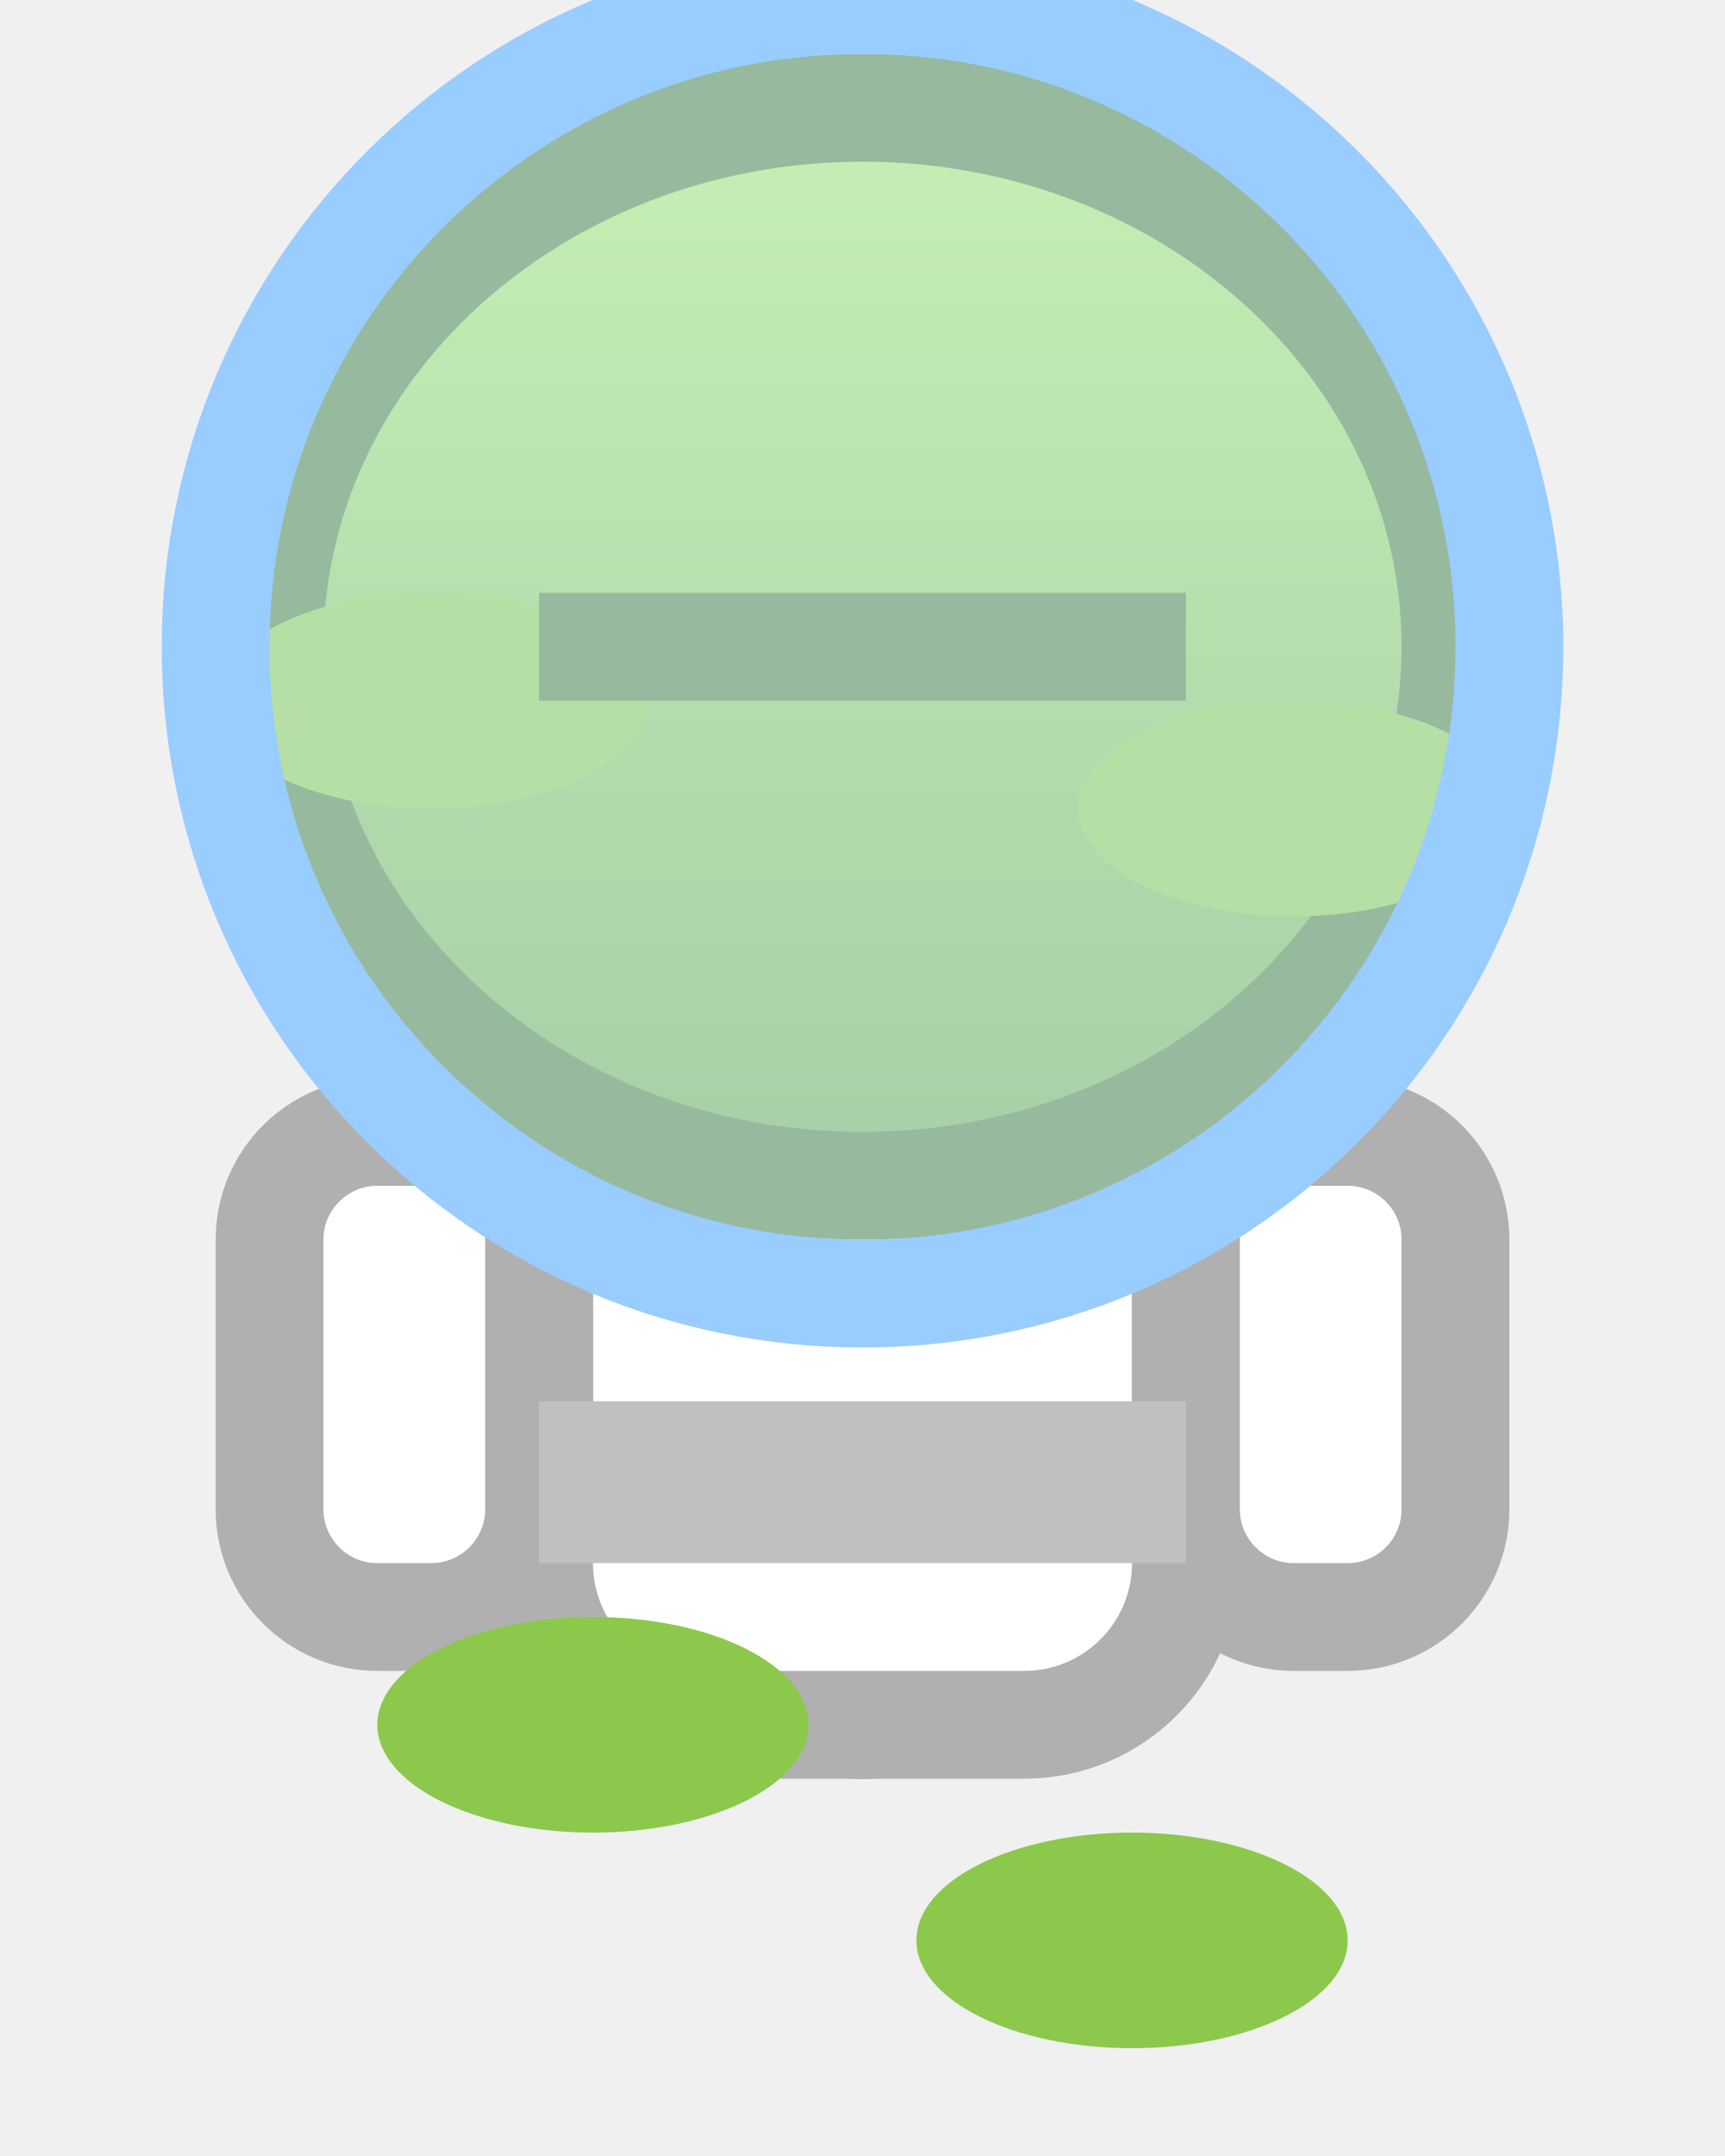
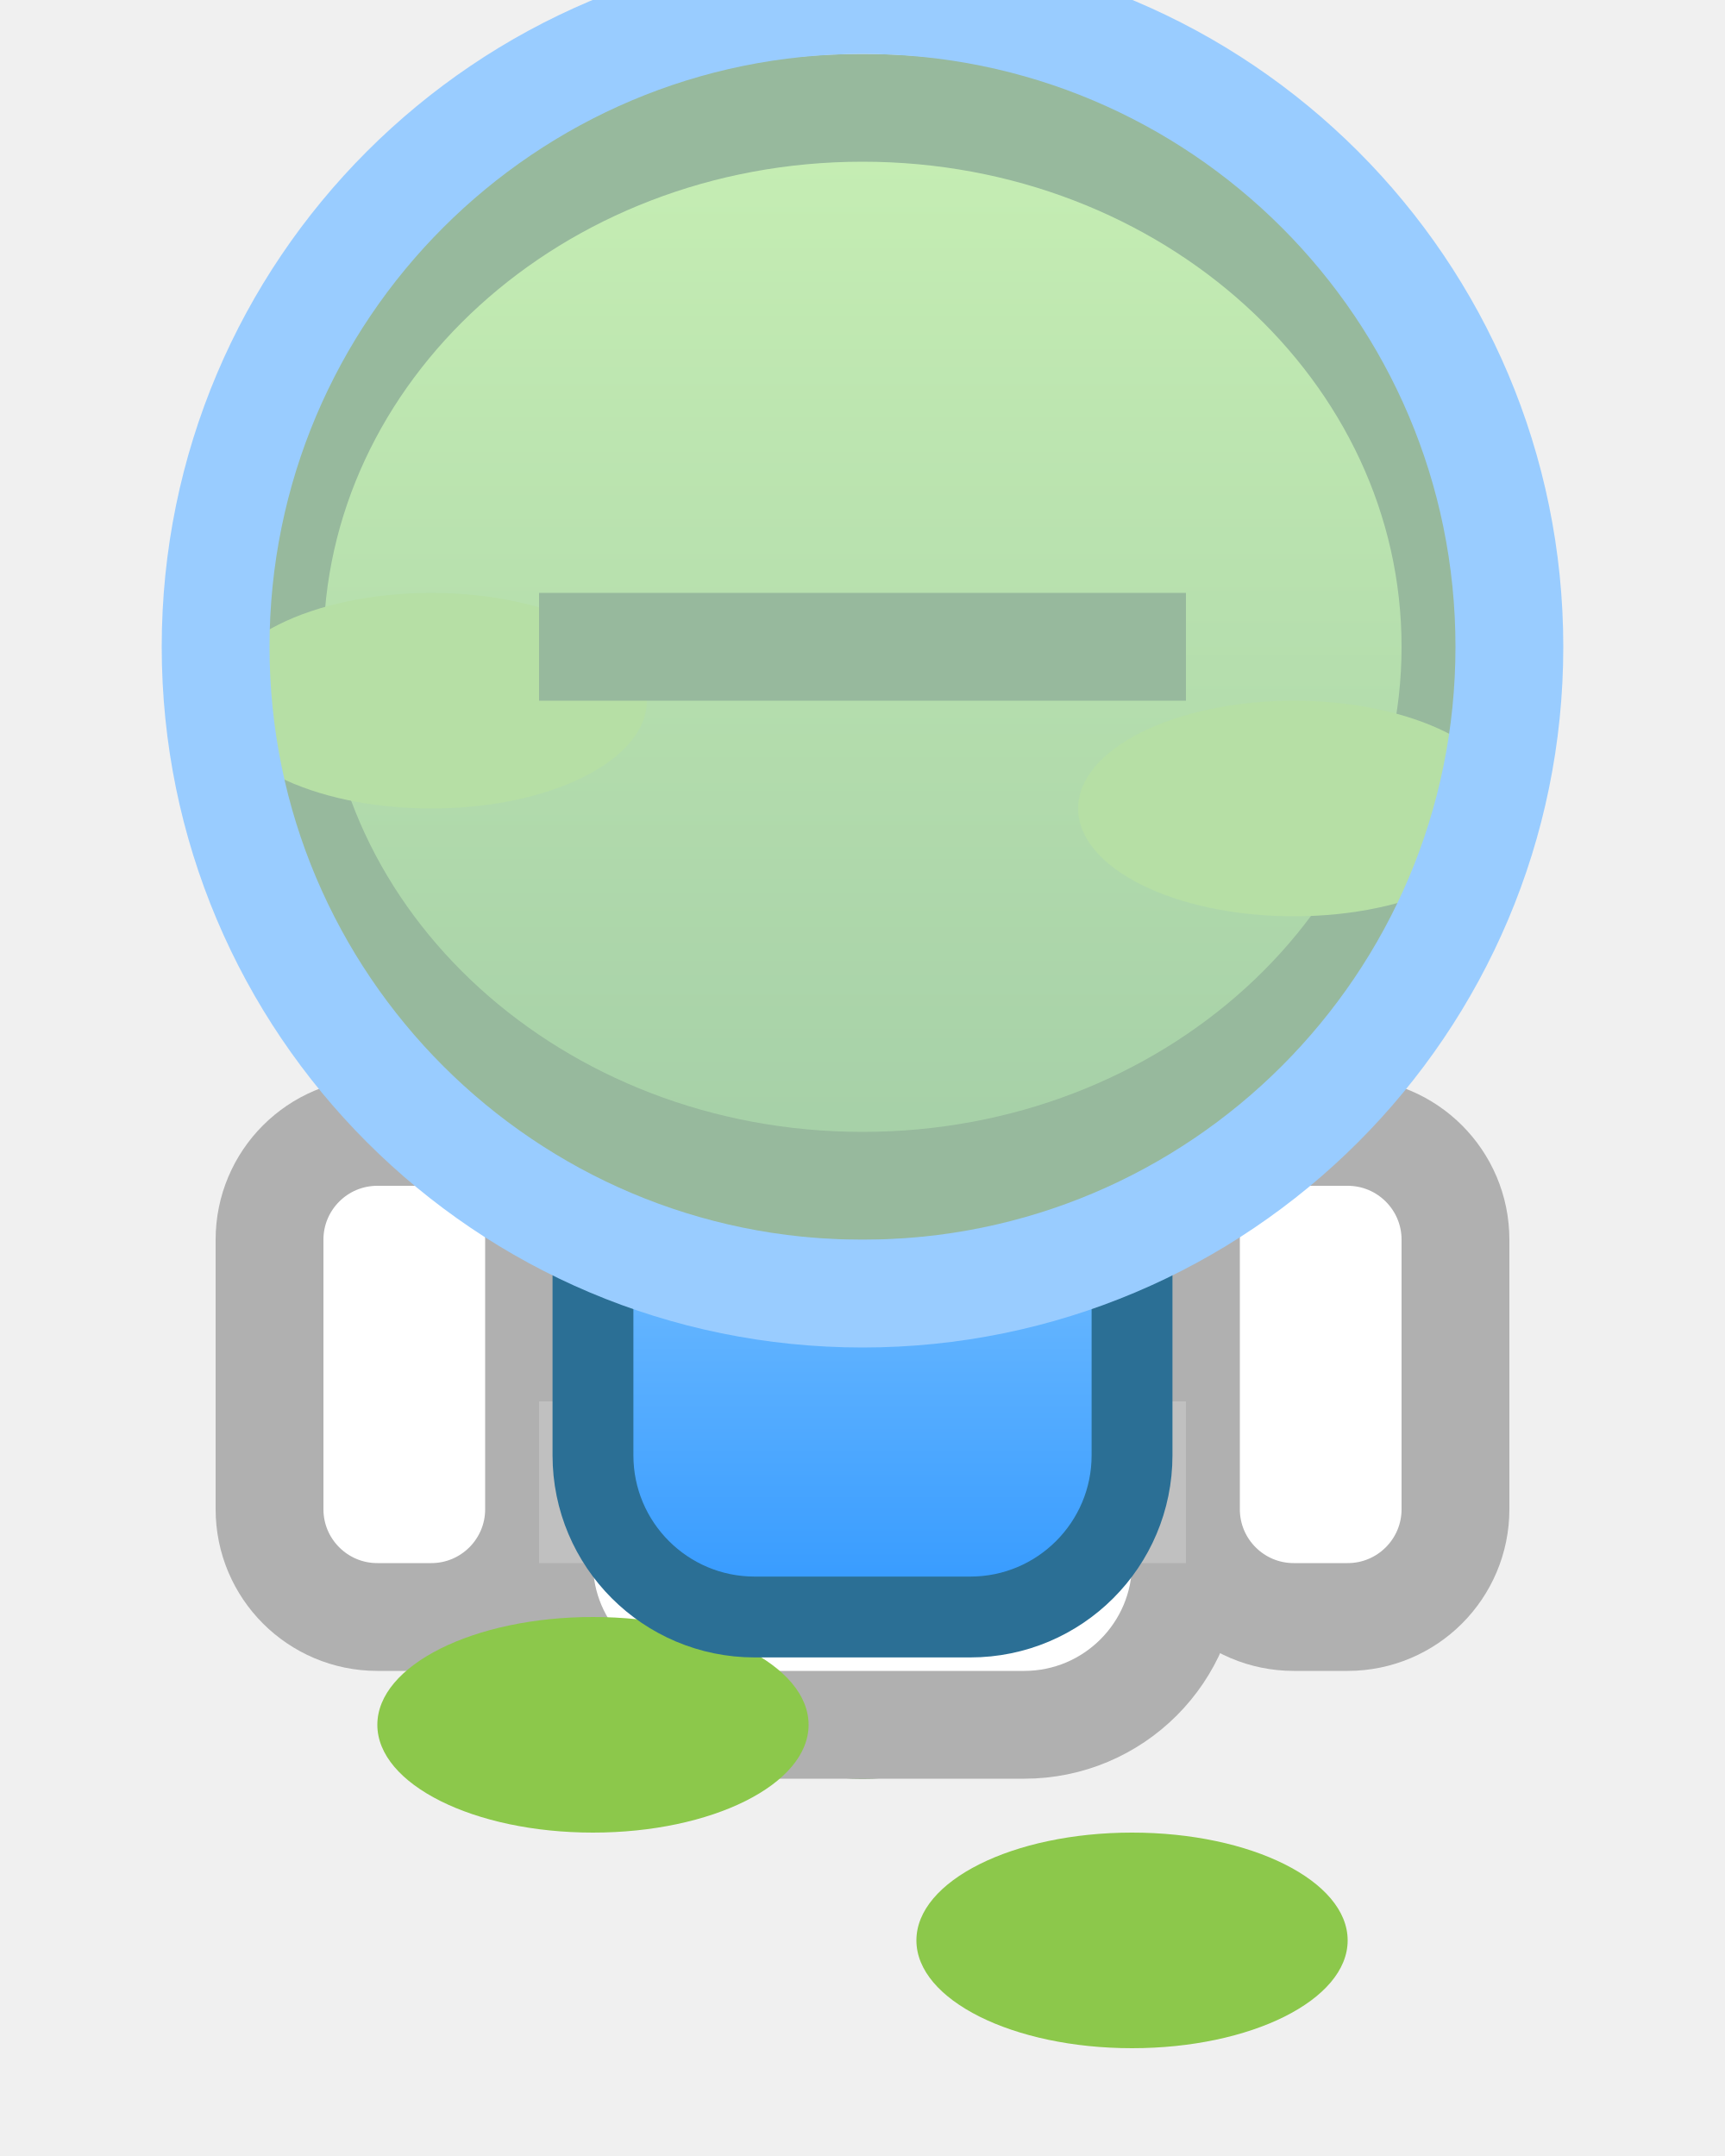
<svg xmlns="http://www.w3.org/2000/svg" width="32" height="40">
  <defs>
    <linearGradient id="frogBody" x1="0" y1="0" x2="0" y2="1">
      <stop offset="0%" stop-color="#aee868" />
      <stop offset="100%" stop-color="#6aa84f" />
    </linearGradient>
+     <linearGradient id="tankGrad" x1="0" y1="0" x2="0" y2="1">
+       <stop offset="0%" stop-color="#b0e0ff" />
+       <stop offset="100%" stop-color="#3399ff" />
+     </linearGradient>
  </defs>
-   <rect x="12" y="16" width="8" height="12" rx="2" fill="#6fa8dc" stroke="#2b6f95" stroke-width="1" />
  <ellipse cx="16" cy="25" rx="6" ry="7" fill="url(#frogBody)" stroke="#4e7c3a" stroke-width="2" />
  <rect x="10" y="18" width="12" height="14" rx="3" fill="#ffffff" stroke="#b0b0b0" stroke-width="2" />
  <rect x="5" y="21" width="5" height="9" rx="2" fill="#ffffff" stroke="#b0b0b0" stroke-width="2" />
  <rect x="22" y="21" width="5" height="9" rx="2" fill="#ffffff" stroke="#b0b0b0" stroke-width="2" />
  <rect x="10" y="26" width="12" height="3" fill="#c0c0c0" />
  <ellipse cx="11" cy="32" rx="4" ry="2" fill="#8cc84b" />
  <ellipse cx="21" cy="36" rx="4" ry="2" fill="#8cc84b" />
+   <g id="tank">
+     <rect x="11" y="15" width="10" height="15" rx="3" fill="url(#tankGrad)" stroke="#2b6f95" stroke-width="1.5" />
+     <rect x="11" y="22" width="10" height="2" fill="#333" opacity="0.4" />
+     <line x1="16" y1="15" x2="16" y2="12" stroke="#c0c0c0" stroke-width="2" />
+     <circle cx="16" cy="11" r="2" fill="#99d9ff" stroke="#2b6f95" stroke-width="0.5" />
+   </g>
  <ellipse cx="16" cy="12" rx="11" ry="10" fill="url(#frogBody)" stroke="#4e7c3a" stroke-width="2" />
  <ellipse cx="8" cy="13" rx="4" ry="2" fill="#8cc84b" />
  <ellipse cx="24" cy="15" rx="4" ry="2" fill="#8cc84b" />
  <path d="M10 12 L22 12" stroke="#4e7c3a" stroke-width="2" />
  <circle cx="16" cy="12" r="12" fill="#e0f7ff" fill-opacity="0.5" stroke="#99ccff" stroke-width="2" />
</svg>
